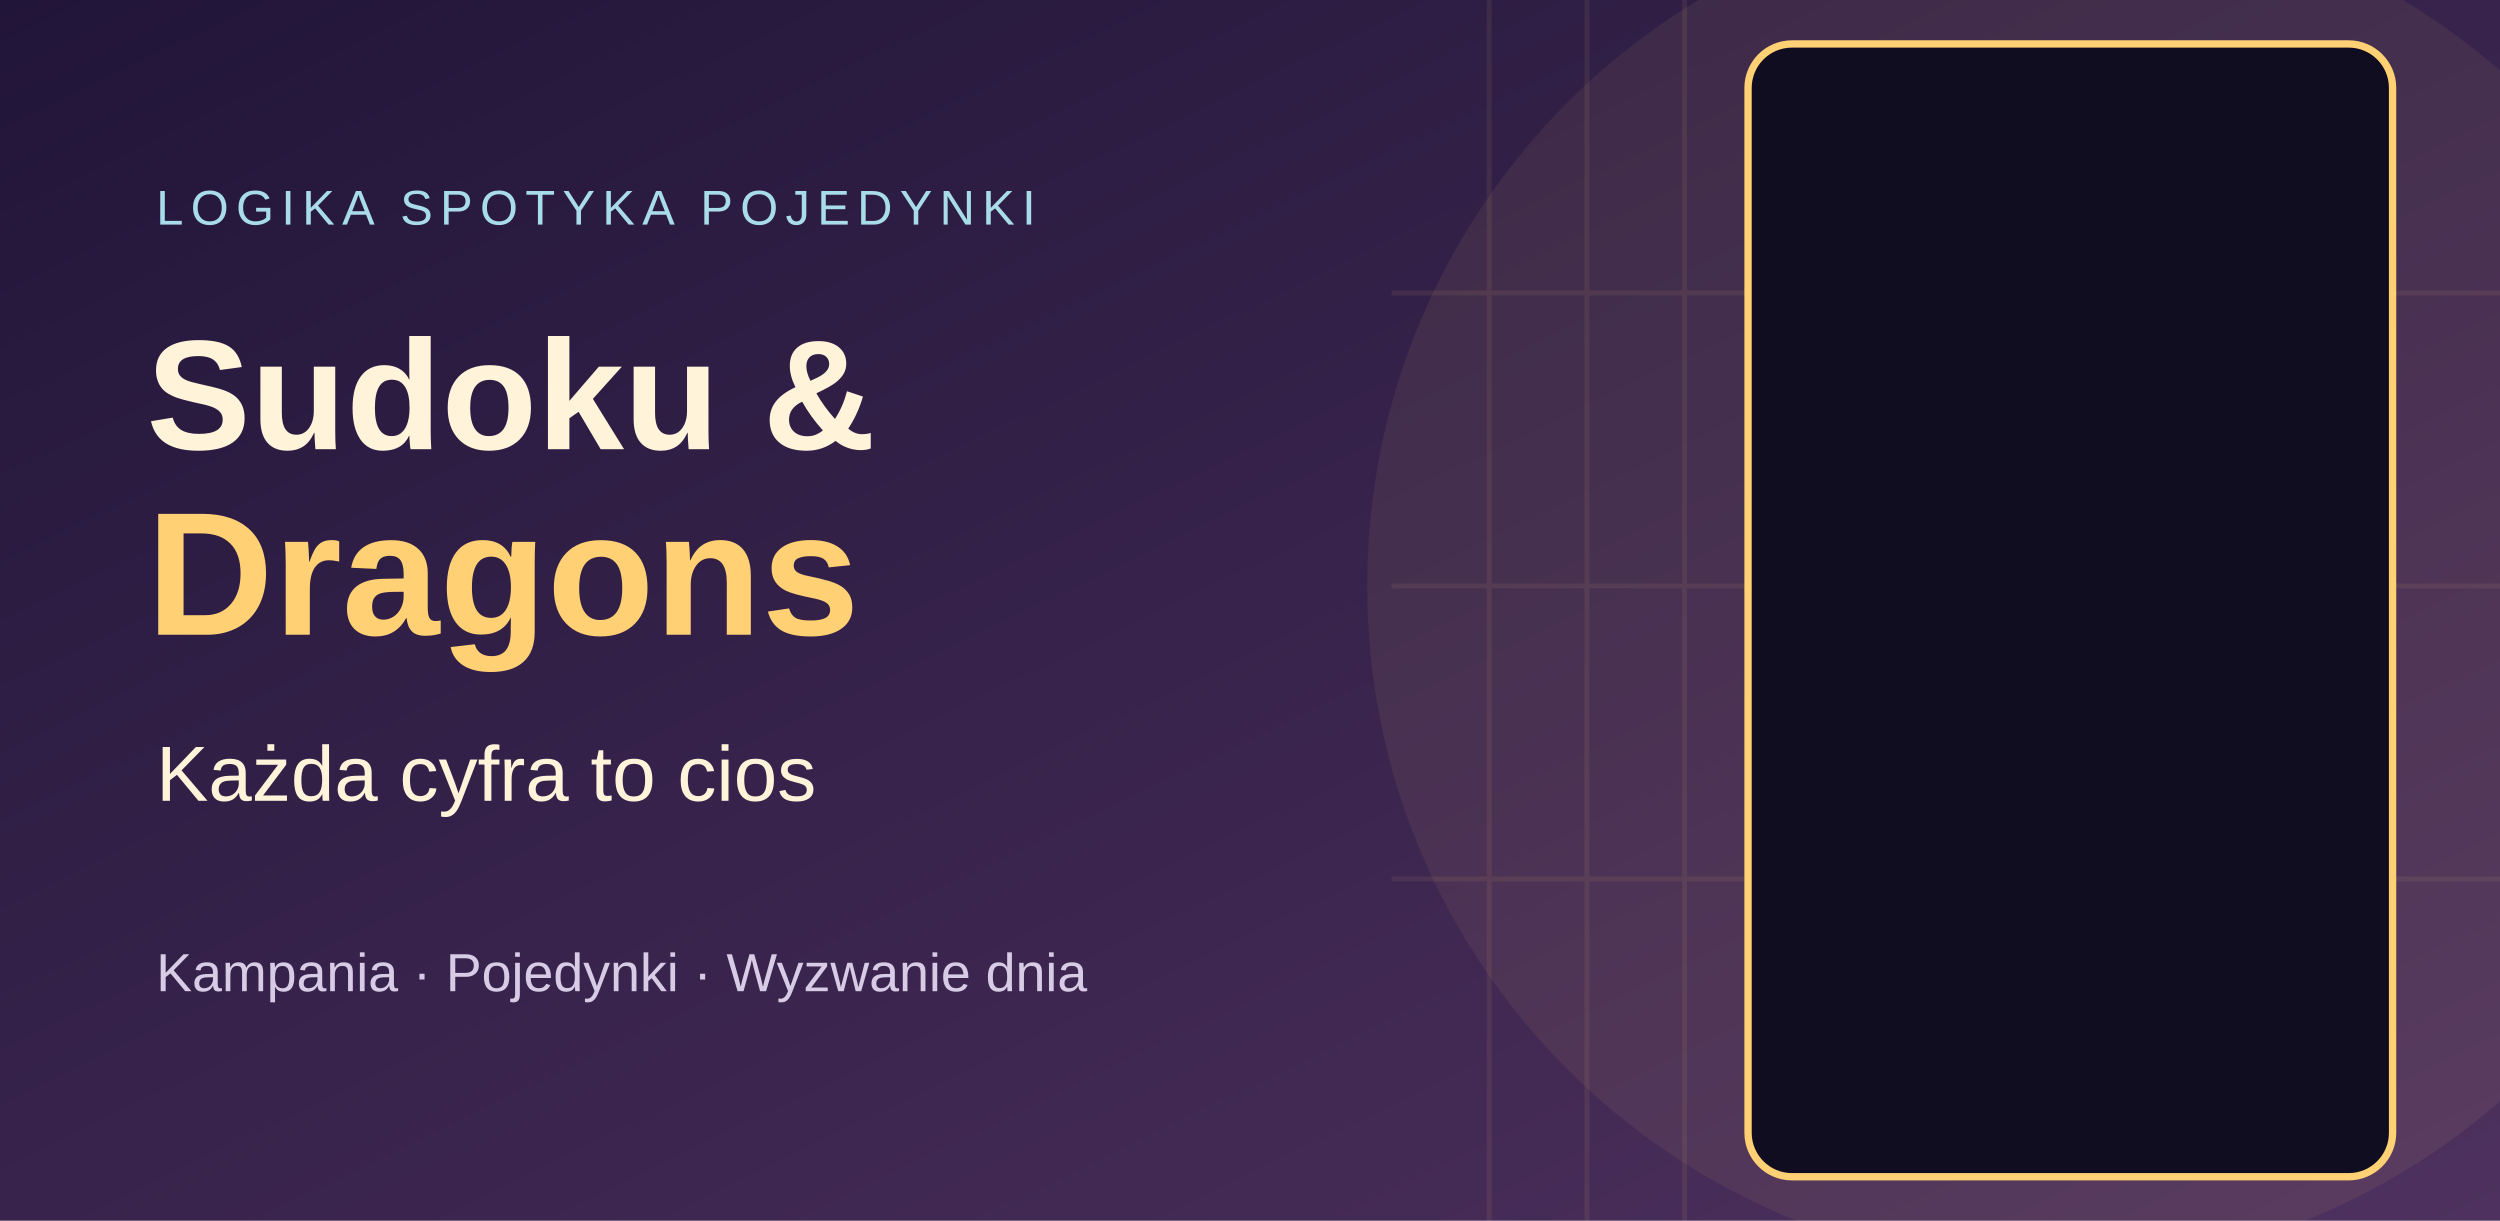
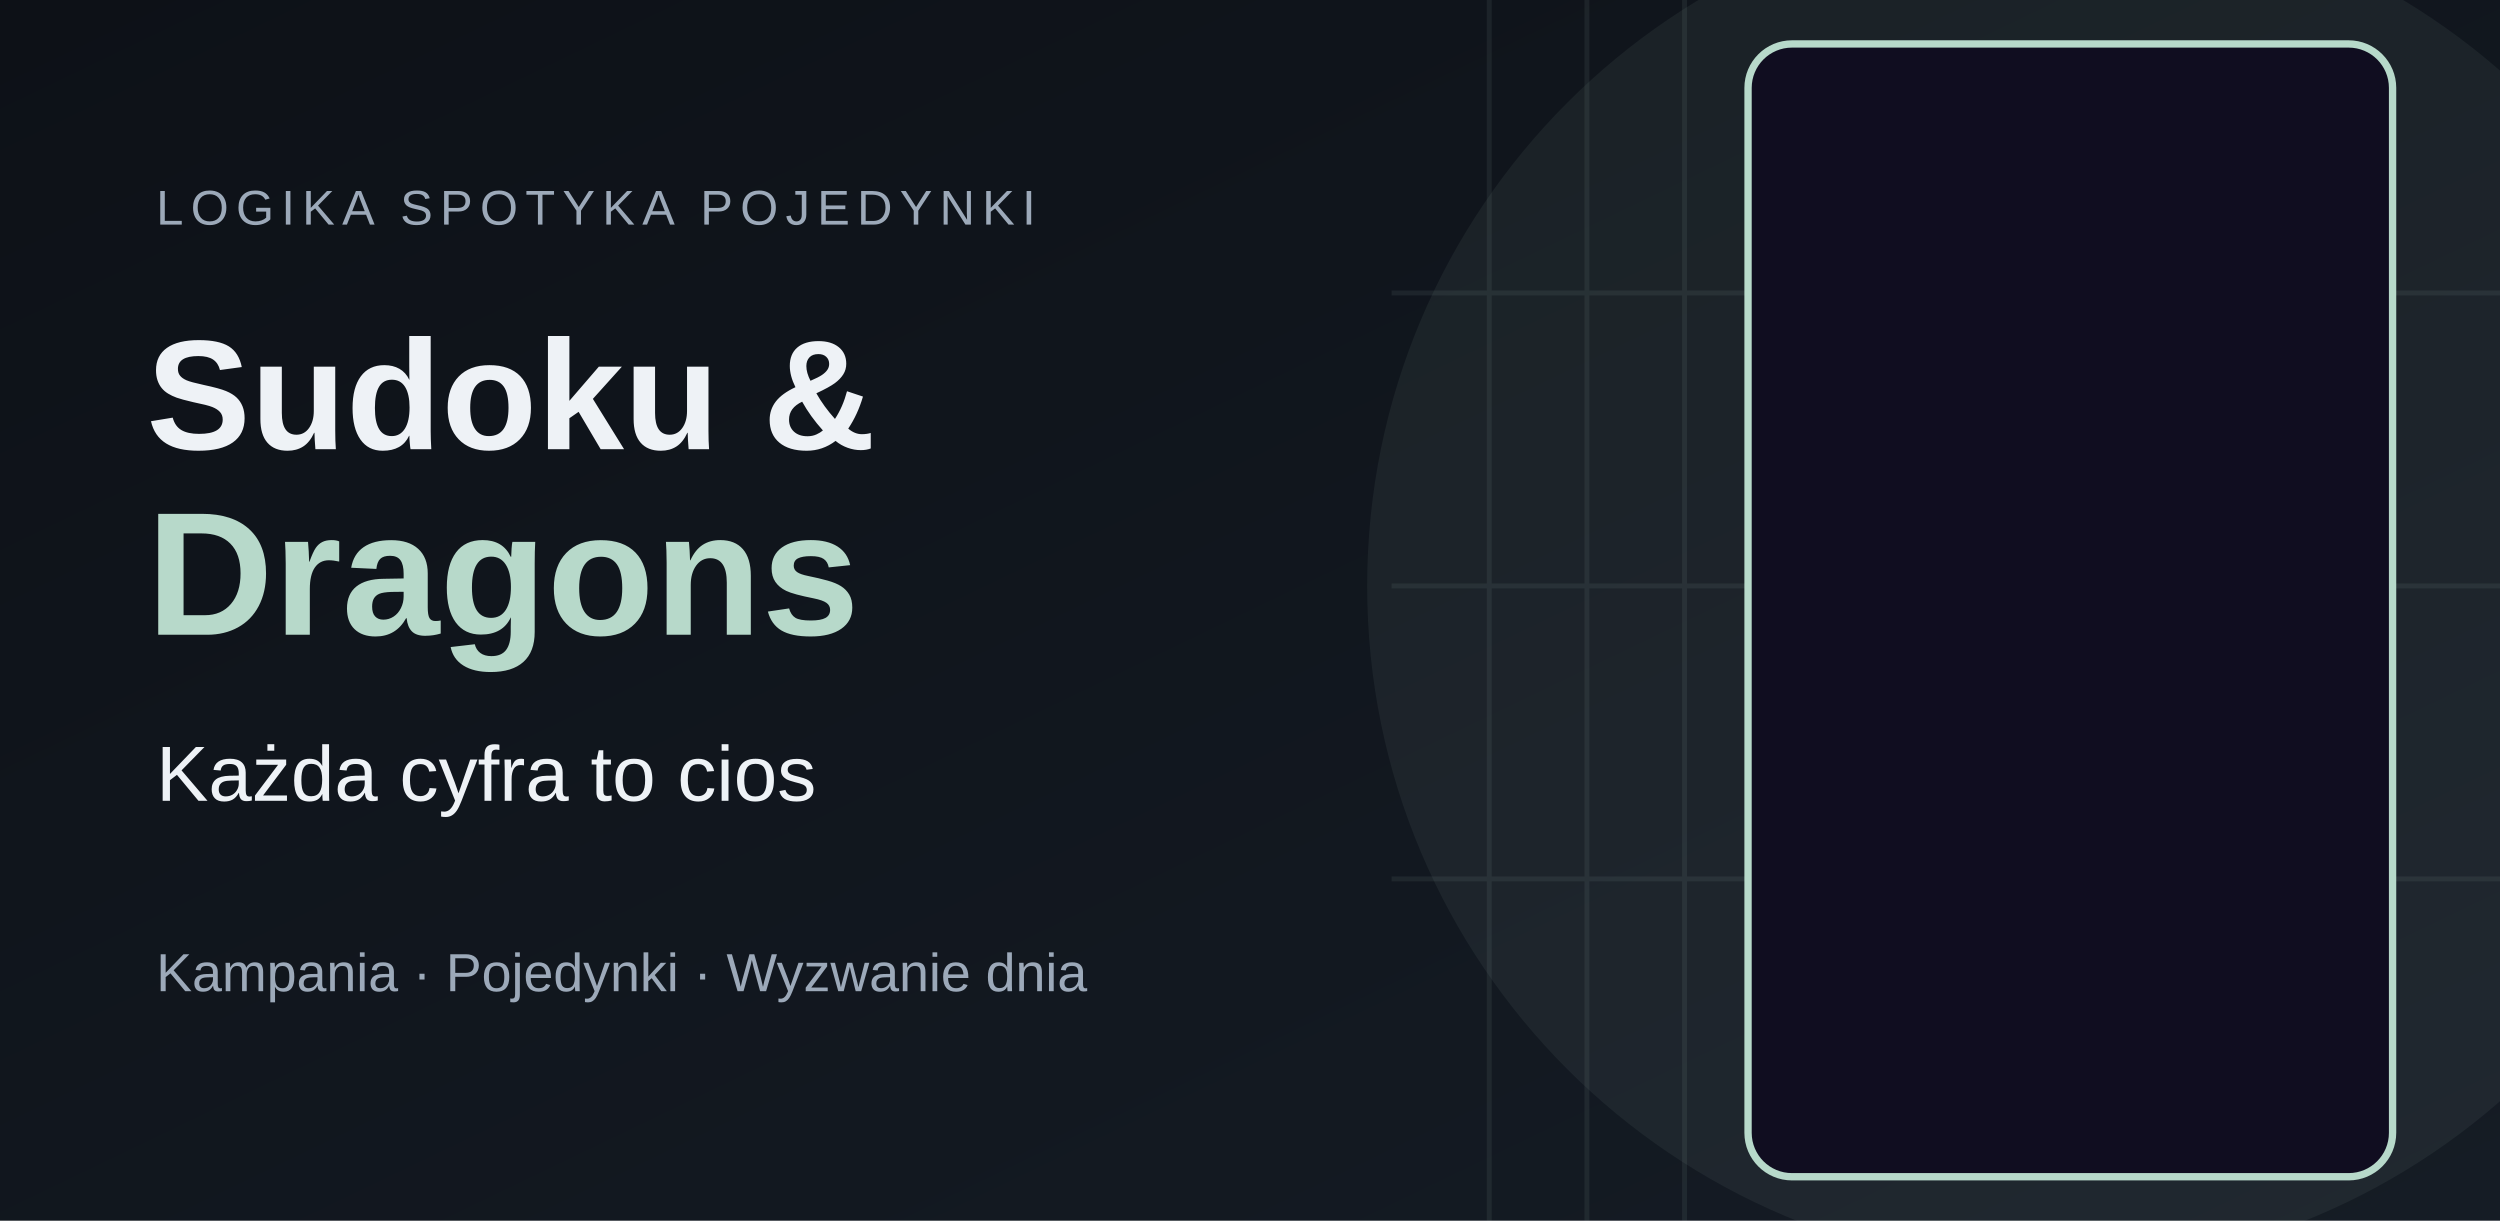
<svg xmlns="http://www.w3.org/2000/svg" width="1024" height="500">
  <defs>
    <linearGradient id="sky" x2="1" y2="1">
-       <stop stop-color="#211539" />
-       <stop offset="1" stop-color="#4e315e" />
+       <stop stop-color="#0d1117" />
+       <stop offset="1" stop-color="#151c25" />
    </linearGradient>
  </defs>
  <rect width="1024" height="500" fill="url(#sky)" />
-   <circle cx="840" cy="240" r="280" fill="#ffd074" opacity=".07" />
-   <path d="M610 0V500M650 0V500M690 0V500M570 120H1024M570 240H1024M570 360H1024" stroke="#ffd074" opacity=".08" stroke-width="2" />
-   <text x="64" y="92" fill="#a9dce9" font-family="Arial" font-size="20" letter-spacing="3">LOGIKA SPOTYKA POJEDYNKI</text>
-   <text x="60" y="184" fill="#fff3da" font-family="Arial" font-weight="bold" font-size="64">Sudoku &amp;</text>
-   <text x="60" y="260" fill="#ffd074" font-family="Arial" font-weight="bold" font-size="72">Dragons</text>
-   <text x="64" y="328" fill="#fff3da" font-family="Arial" font-size="32">Każda cyfra to cios</text>
-   <text x="64" y="406" fill="#d7cbe6" font-family="Arial" font-size="22">Kampania · Pojedynki · Wyzwanie dnia</text>
-   <rect x="716" y="18" width="264" height="464" rx="18" fill="#100d20" stroke="#ffd074" stroke-width="3" />
+   <circle cx="840" cy="240" r="280" fill="#b7d9ca" opacity=".07" />
+   <path d="M610 0V500M650 0V500M690 0V500M570 120H1024M570 240H1024M570 360H1024" stroke="#b7d9ca" opacity=".08" stroke-width="2" />
+   <text x="64" y="92" fill="#9ca9b9" font-family="Arial" font-size="20" letter-spacing="3">LOGIKA SPOTYKA POJEDYNKI</text>
+   <text x="60" y="184" fill="#eef2f6" font-family="Arial" font-weight="bold" font-size="64">Sudoku &amp;</text>
+   <text x="60" y="260" fill="#b7d9ca" font-family="Arial" font-weight="bold" font-size="72">Dragons</text>
+   <text x="64" y="328" fill="#eef2f6" font-family="Arial" font-size="32">Każda cyfra to cios</text>
+   <text x="64" y="406" fill="#9ca9b9" font-family="Arial" font-size="22">Kampania · Pojedynki · Wyzwanie dnia</text>
+   <rect x="716" y="18" width="264" height="464" rx="18" fill="#100d20" stroke="#b7d9ca" stroke-width="3" />
</svg>
